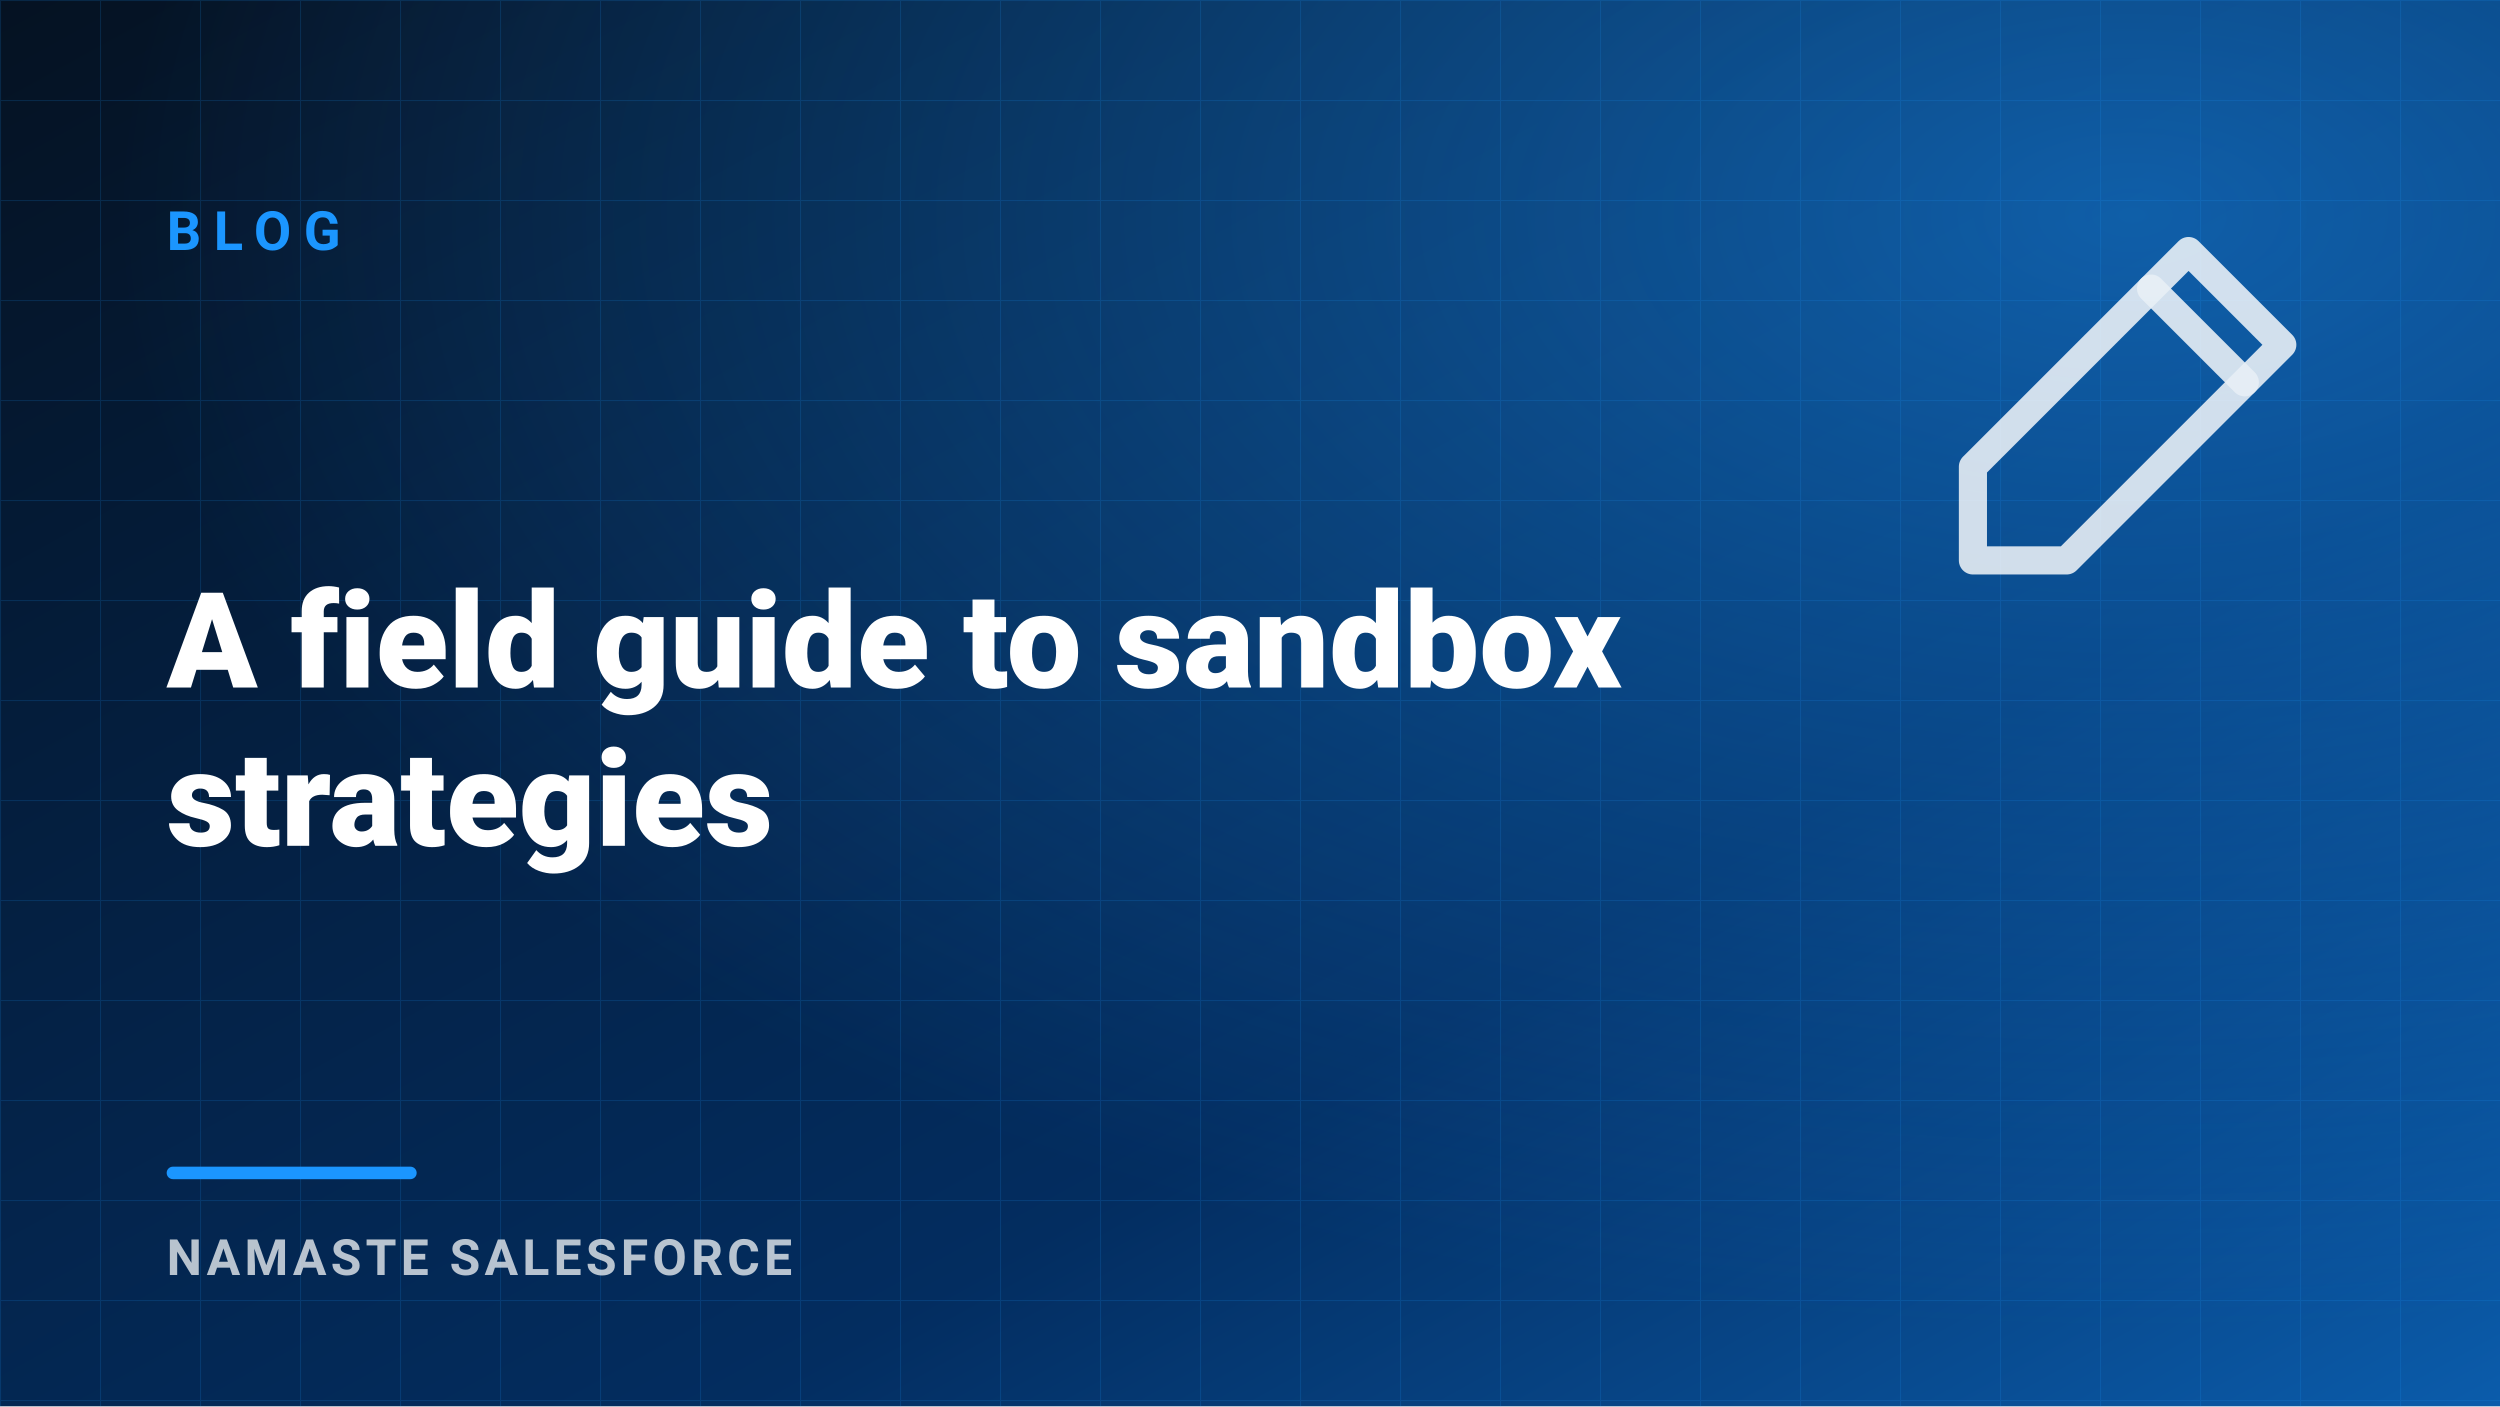
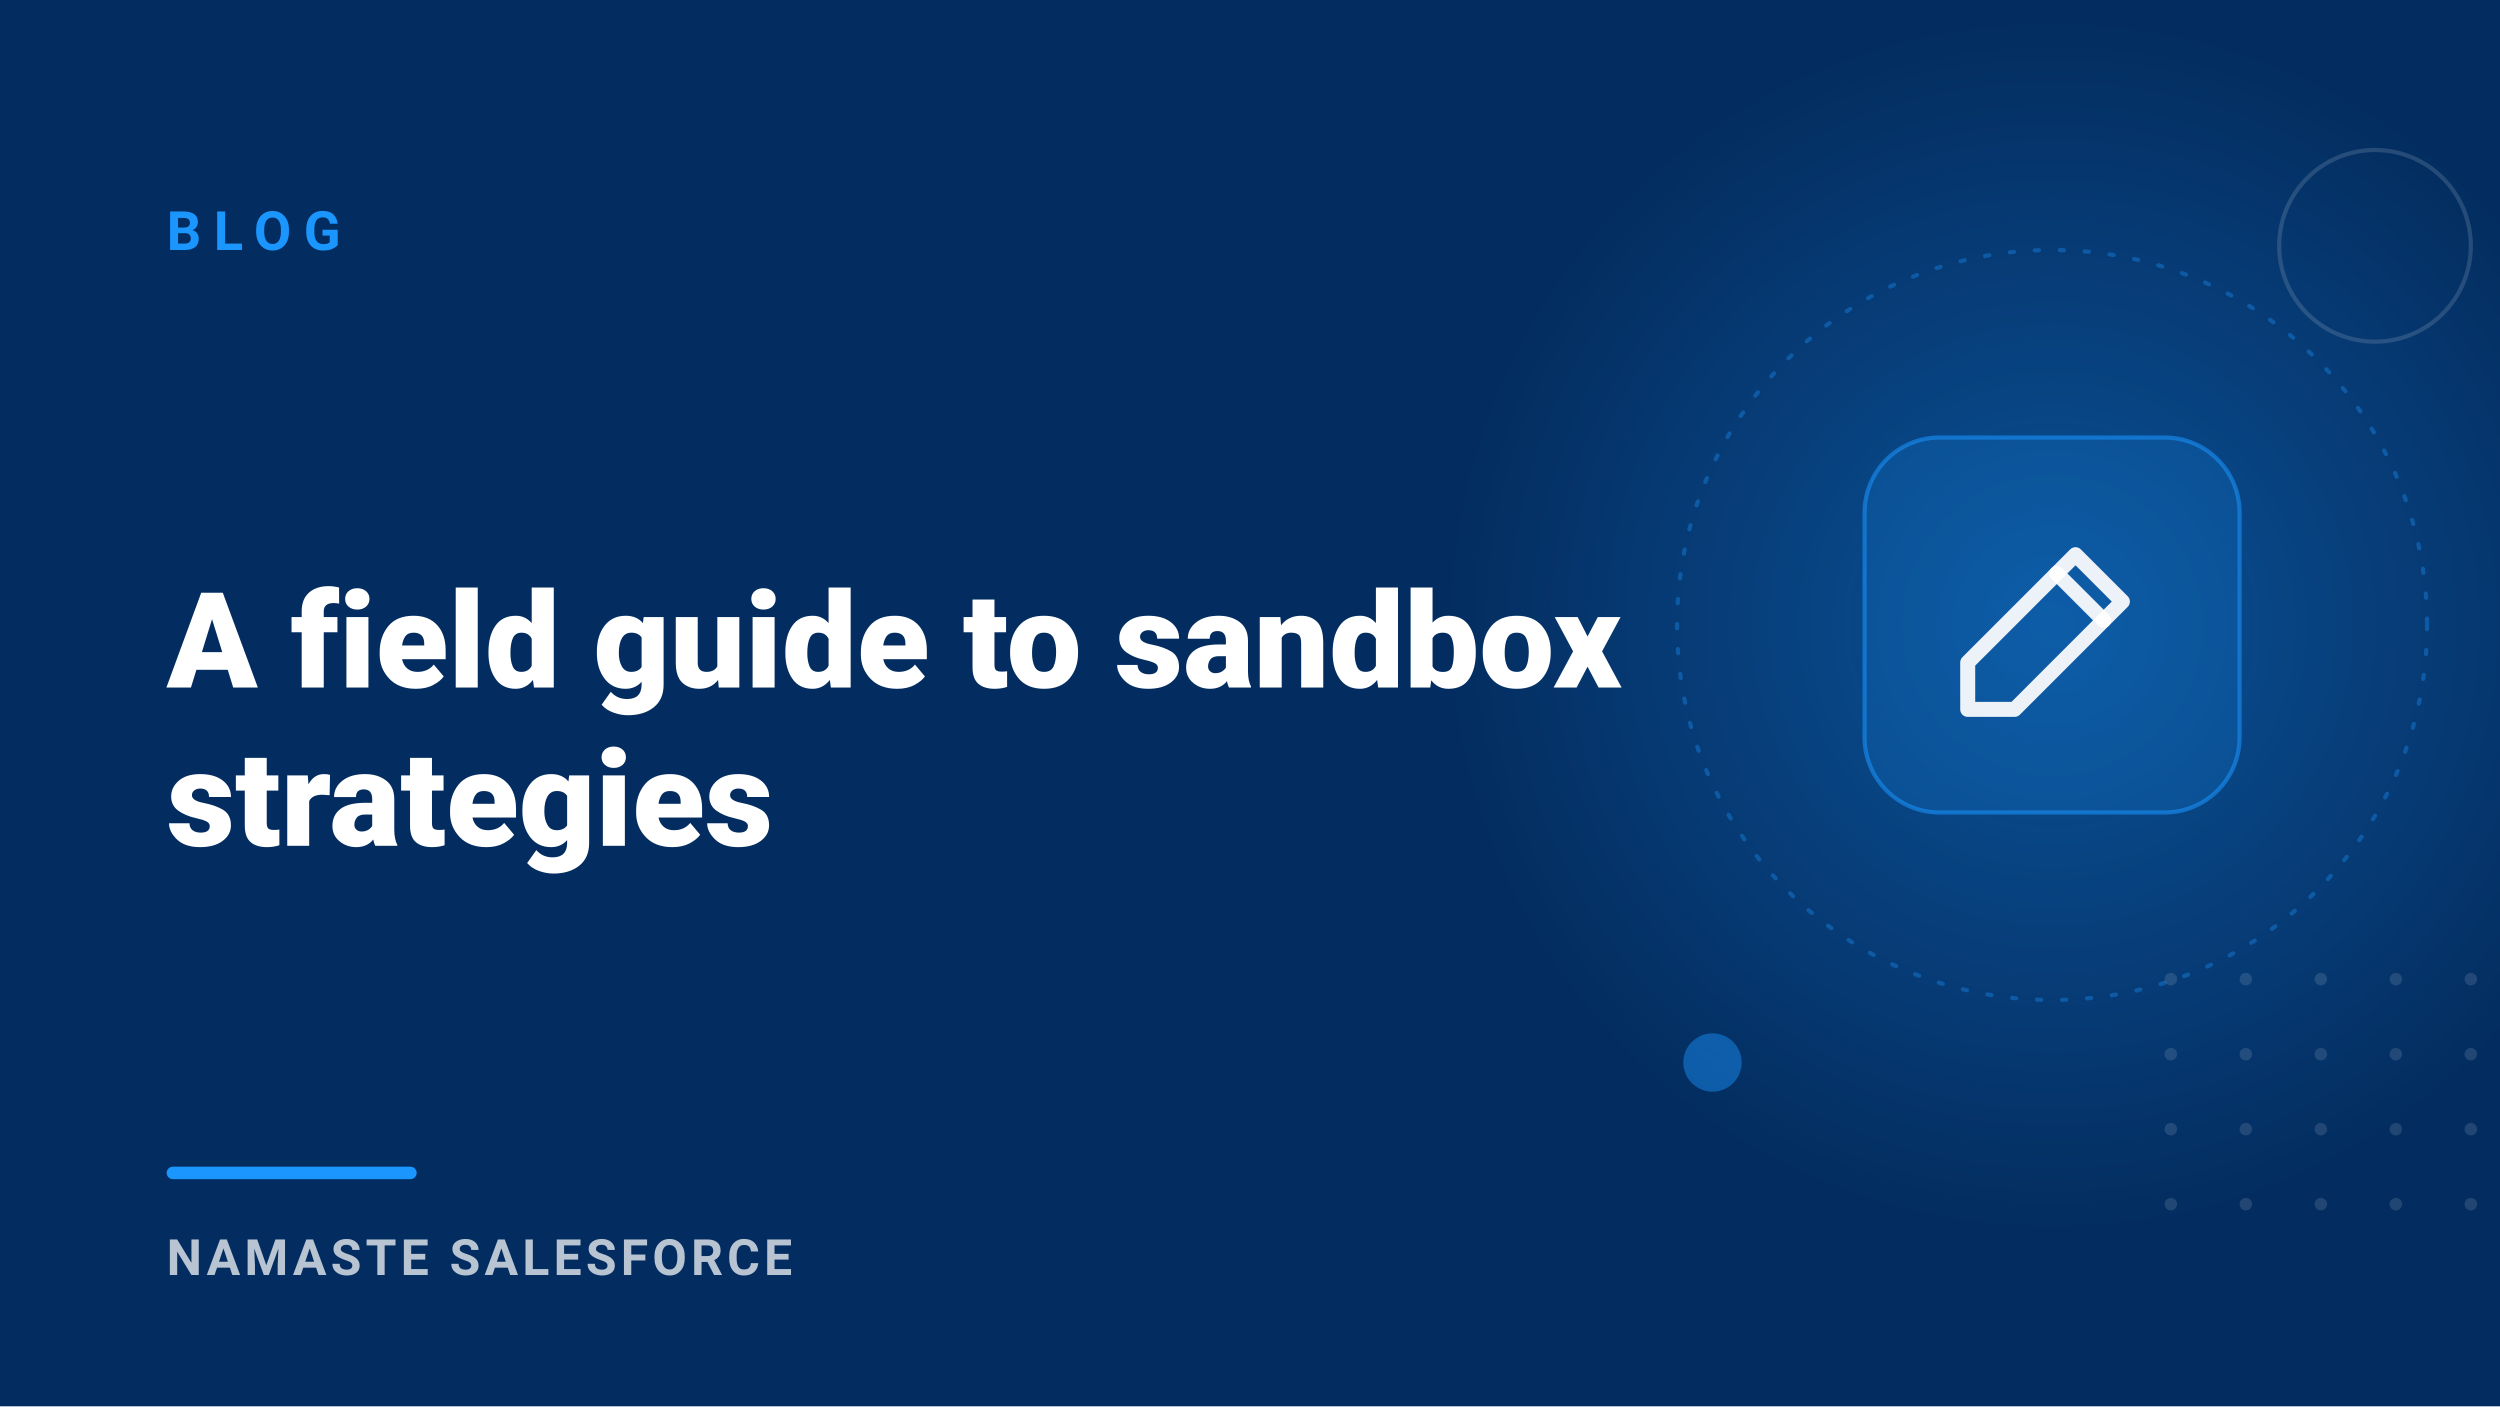
<svg xmlns="http://www.w3.org/2000/svg" viewBox="0 0 1200 675" font-family="Figtree,-apple-system,'Segoe UI',Roboto,sans-serif">
  <defs>
-     <linearGradient id="bg" x1="0" y1="0" x2="1" y2="1">
-       <stop offset="0" stop-color="#051222" />
-       <stop offset="0.65" stop-color="#032d60" />
-       <stop offset="1" stop-color="#0b5cab" />
-     </linearGradient>
-     <pattern id="grid" width="48" height="48" patternUnits="userSpaceOnUse">
-       <path d="M48 0H0v48" fill="none" stroke="rgba(27,150,255,0.16)" stroke-width="1" />
-     </pattern>
-     <radialGradient id="glow" cx="0.85" cy="0.15" r="0.8">
-       <stop offset="0" stop-color="rgba(27,150,255,0.5)" />
+     <radialGradient id="glow" cx="0.5" cy="0.5" r="0.5">
+       <stop offset="0" stop-color="rgba(27,150,255,0.35)" />
      <stop offset="1" stop-color="rgba(27,150,255,0)" />
    </radialGradient>
+     <clipPath id="frame">
+       <rect width="1200" height="675" />
+     </clipPath>
  </defs>
-   <rect width="1200" height="675" fill="url(#bg)" />
-   <rect width="1200" height="675" fill="url(#grid)" />
-   <rect width="1200" height="675" fill="url(#glow)" />
-   <g transform="translate(920,80) scale(9)" fill="none" stroke="rgba(255,255,255,0.9)" stroke-width="1.5" stroke-linecap="round" stroke-linejoin="round" opacity="0.9">
-     <path d="M14.5 4.5 19.5 9.5 8 21H3v-5L14.5 4.5z" />
-     <path d="m12.5 6.5 5 5" />
+   <rect width="1200" height="675" fill="#032d60" />
+   <g clip-path="url(#frame)">
+     <circle cx="985" cy="300" r="290" fill="url(#glow)" />
+     <circle cx="985" cy="300" r="180" fill="none" stroke="rgba(27,150,255,0.35)" stroke-width="2" stroke-dasharray="2 10" stroke-linecap="round" />
+     <circle cx="1140" cy="118" r="46" fill="none" stroke="rgba(255,255,255,0.14)" stroke-width="2" />
+     <circle cx="822" cy="510" r="14" fill="rgba(27,150,255,0.45)" />
+     <g fill="rgba(255,255,255,0.12)" transform="translate(1042,470)">
+       <circle cx="0" cy="0" r="3" />
+       <circle cx="0" cy="36" r="3" />
+       <circle cx="0" cy="72" r="3" />
+       <circle cx="0" cy="108" r="3" />
+       <circle cx="36" cy="0" r="3" />
+       <circle cx="36" cy="36" r="3" />
+       <circle cx="36" cy="72" r="3" />
+       <circle cx="36" cy="108" r="3" />
+       <circle cx="72" cy="0" r="3" />
+       <circle cx="72" cy="36" r="3" />
+       <circle cx="72" cy="72" r="3" />
+       <circle cx="72" cy="108" r="3" />
+       <circle cx="108" cy="0" r="3" />
+       <circle cx="108" cy="36" r="3" />
+       <circle cx="108" cy="72" r="3" />
+       <circle cx="108" cy="108" r="3" />
+       <circle cx="144" cy="0" r="3" />
+       <circle cx="144" cy="36" r="3" />
+       <circle cx="144" cy="72" r="3" />
+       <circle cx="144" cy="108" r="3" />
+     </g>
+     <rect x="895" y="210" width="180" height="180" rx="36" fill="rgba(27,150,255,0.16)" stroke="rgba(27,150,255,0.55)" stroke-width="2" />
+     <g transform="translate(931,246) scale(4.5)" fill="none" stroke="rgba(255,255,255,0.92)" stroke-width="1.6" stroke-linecap="round" stroke-linejoin="round">
+       <path d="M14.5 4.5 19.5 9.5 8 21H3v-5L14.5 4.5z" />
+       <path d="m12.5 6.5 5 5" />
+     </g>
  </g>
  <text x="80" y="120" font-size="26" font-weight="700" letter-spacing="6" fill="#1b96ff">BLOG</text>
  <text x="80" y="330" font-size="64" font-weight="800" fill="#ffffff">
    <tspan x="80" dy="0">A field guide to sandbox</tspan>
    <tspan x="80" dy="76">strategies</tspan>
  </text>
  <rect x="80" y="560" width="120" height="6" rx="3" fill="#1b96ff" />
  <text x="80" y="612" font-size="24" font-weight="600" letter-spacing="2" fill="rgba(244,246,248,0.75)">NAMASTE SALESFORCE</text>
</svg>
